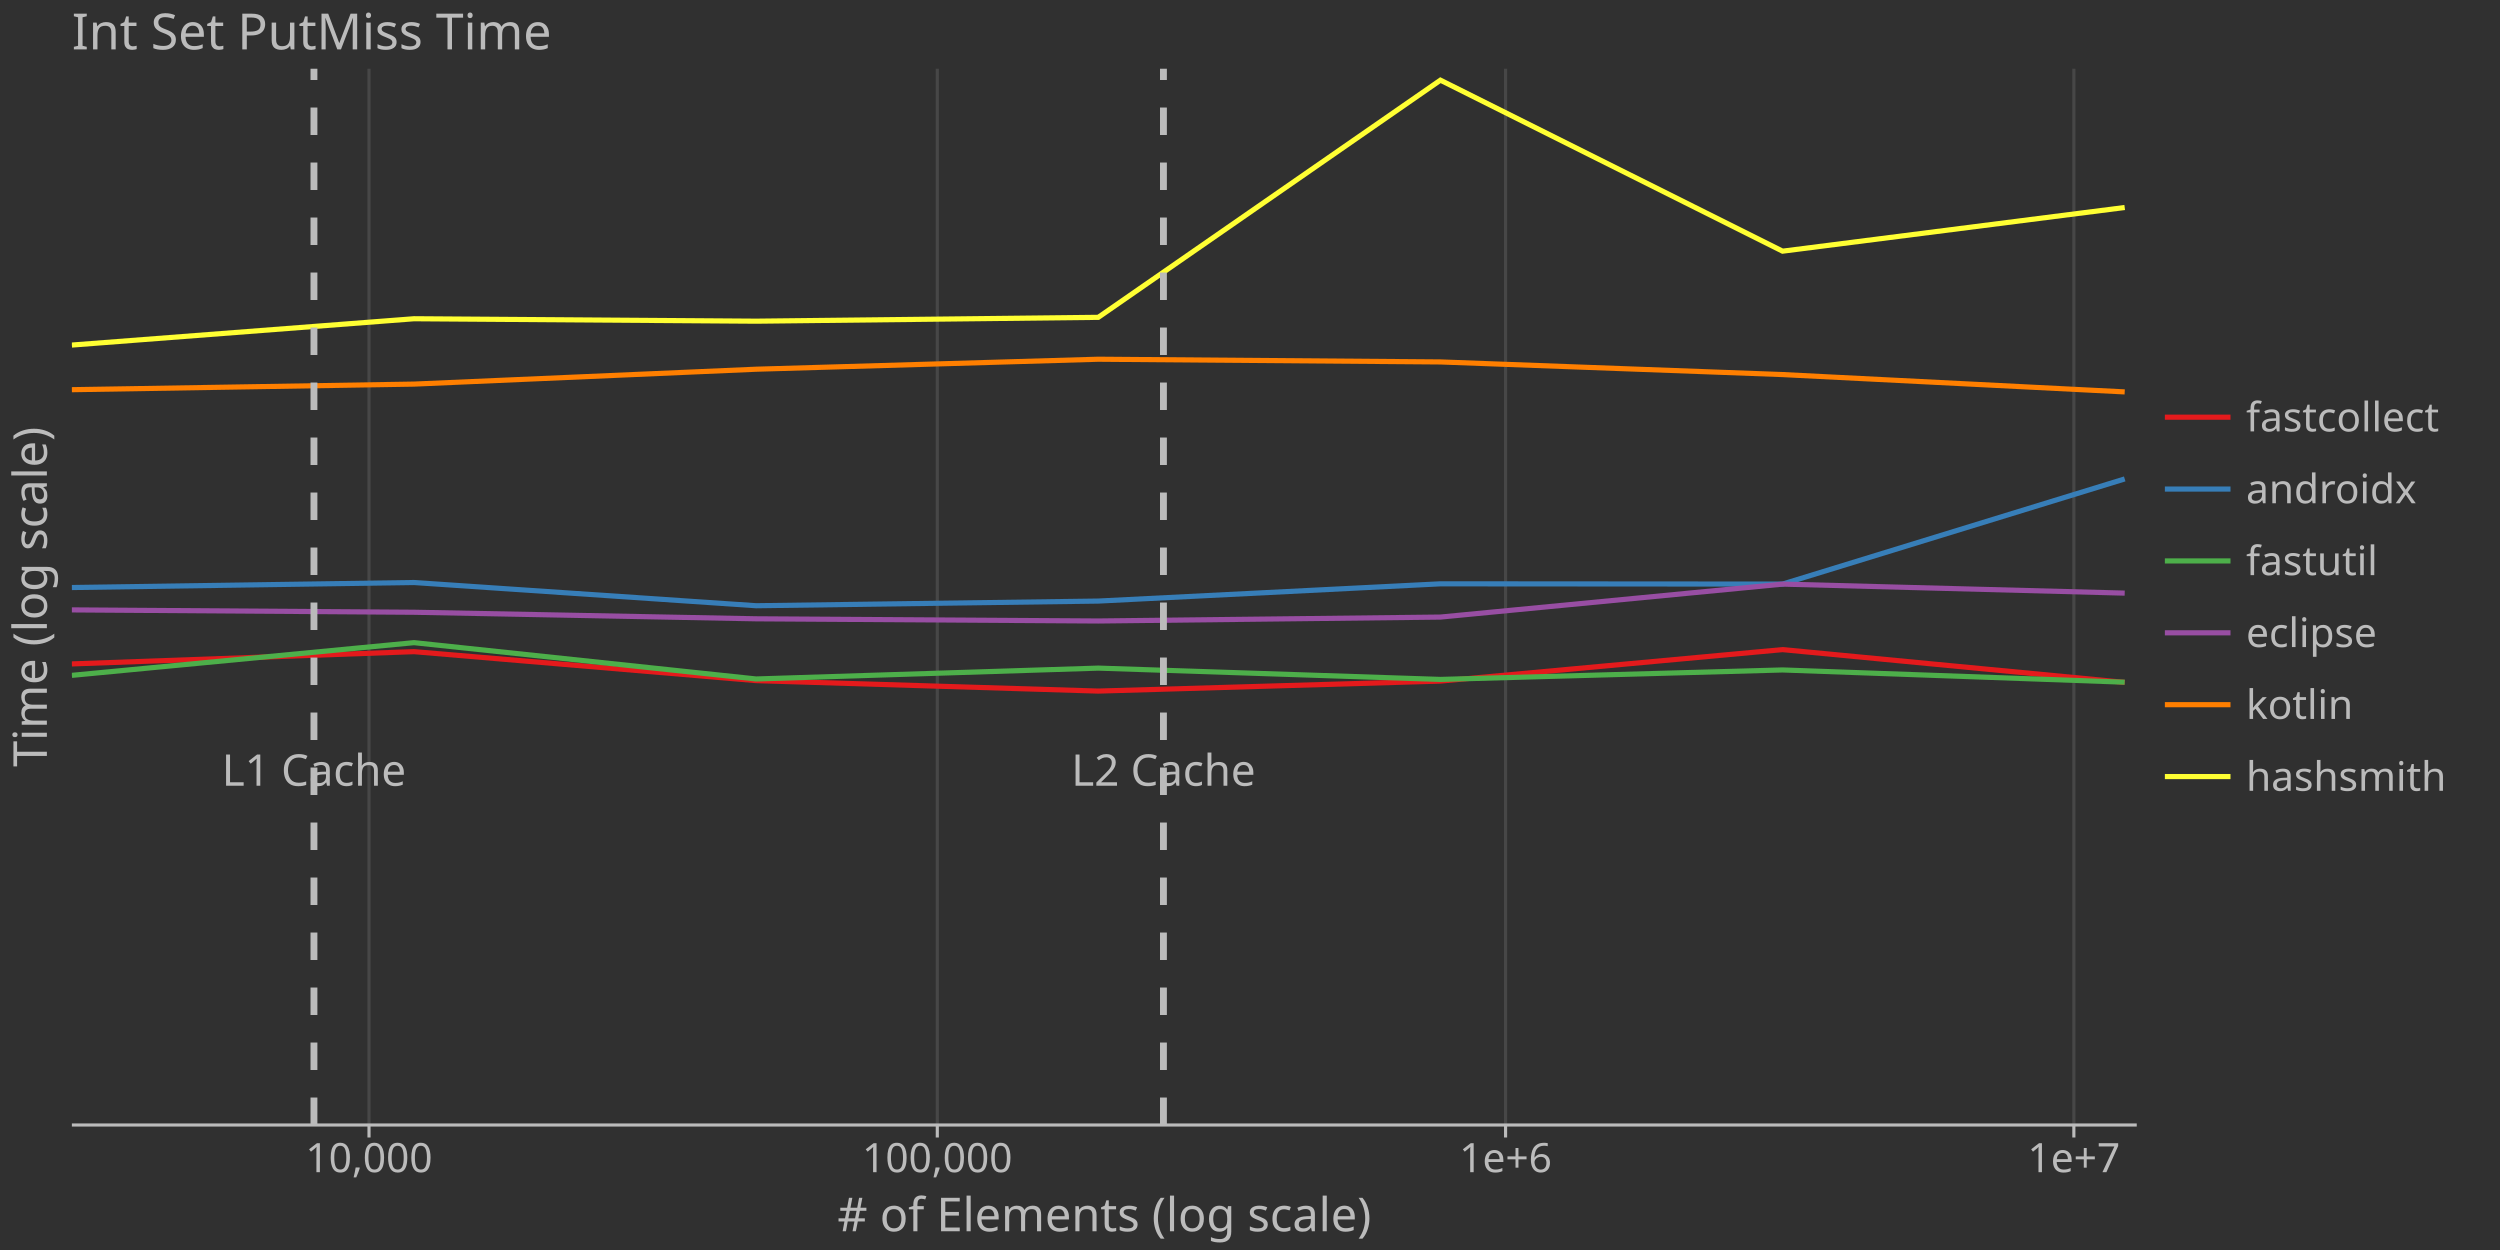
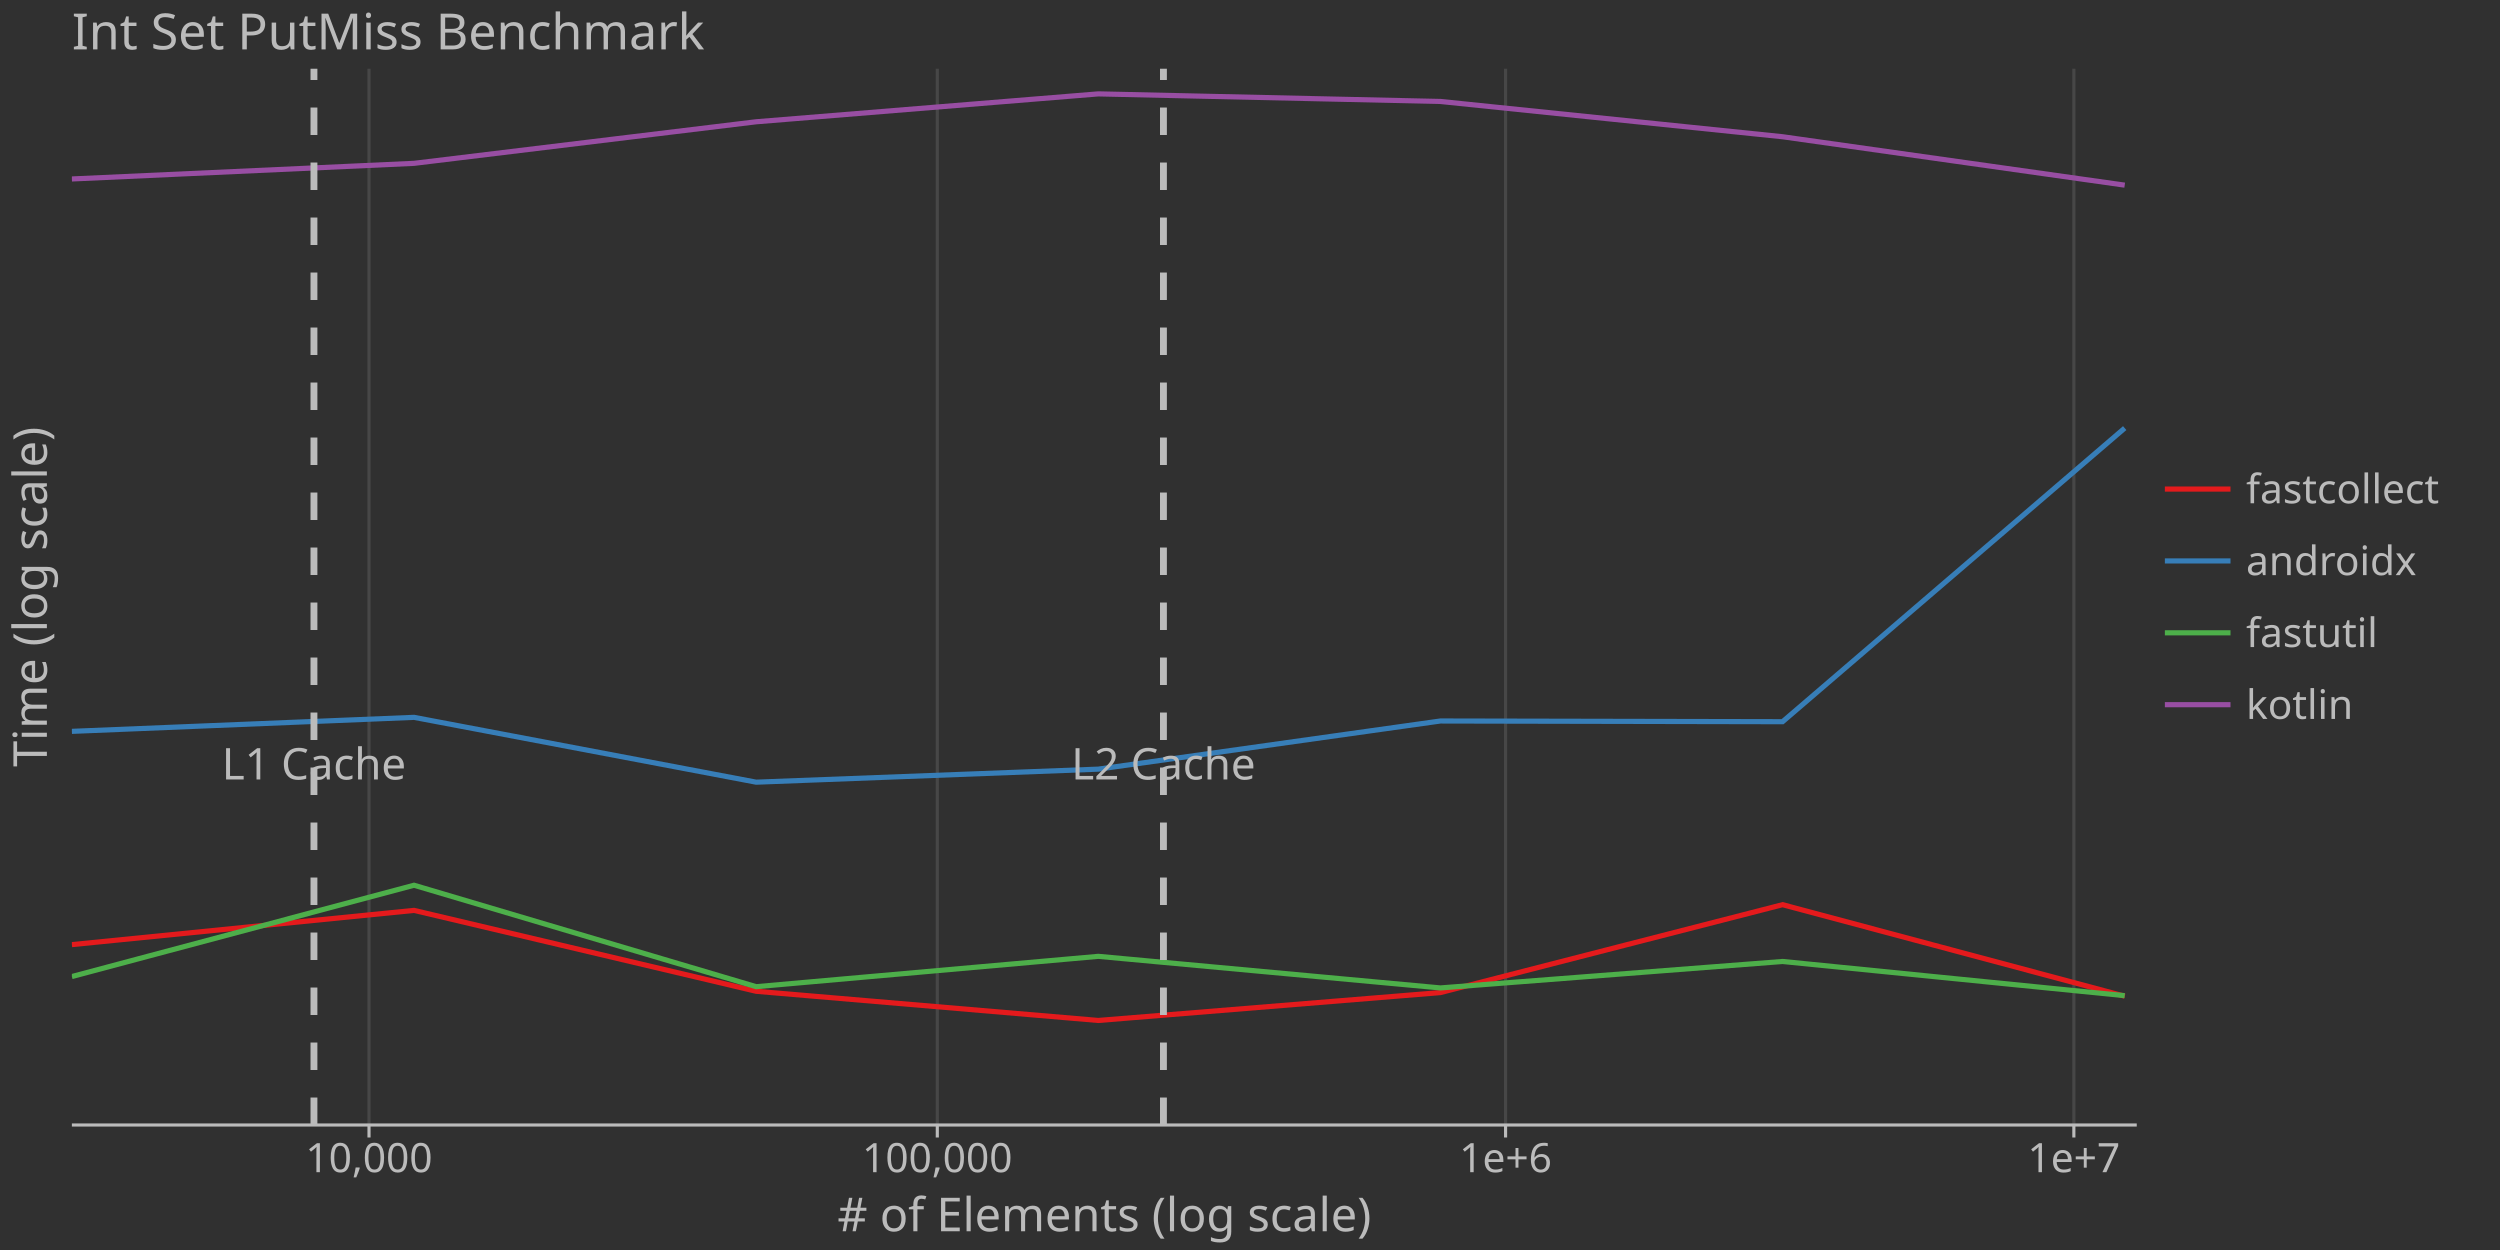
<svg xmlns="http://www.w3.org/2000/svg" display="block" class="plt-container" width="800.0" height="400.0">
  <style type="text/css">
  .plt-container {
   font-family: sans-serif;
   user-select: none;
   -webkit-user-select: none;
   -moz-user-select: none;
   -ms-user-select: none;
}
text {
   text-rendering: optimizeLegibility;
}
- #p6dniWz .plot-title {
+ #pAEjLEd .plot-title {
fill: #bbbbbb;
font-weight: normal;
   font-style: normal;font-family: sans-serif;
font-size: 16.0px;

}
- #p6dniWz .plot-subtitle {
+ #pAEjLEd .plot-subtitle {
fill: #bbbbbb;
font-weight: normal;
   font-style: normal;font-family: sans-serif;
font-size: 15.0px;

}
- #p6dniWz .plot-caption {
- fill: #bbbbbb;
- font-weight: normal;
-    font-style: normal;font-family: sans-serif;
- font-size: 13.0px;
- 
- }
- #p6dniWz .hyperlink-element {
+ #pAEjLEd .plot-caption {
+ fill: #bbbbbb;
+ font-weight: normal;
+    font-style: normal;font-family: sans-serif;
+ font-size: 13.0px;
+ 
+ }
+ #pAEjLEd .hyperlink-element {
fill: #118ed8;
font-weight: normal;
   font-style: normal;
}
- #p6dniWz .legend-title {
+ #pAEjLEd .legend-title {
fill: #bbbbbb;
font-weight: normal;
   font-style: normal;font-family: sans-serif;
font-size: 15.0px;

}
- #p6dniWz .legend-item {
- fill: #bbbbbb;
- font-weight: normal;
-    font-style: normal;font-family: sans-serif;
- font-size: 13.0px;
- 
- }
- #p6dniWz .axis-title-x {
+ #pAEjLEd .legend-item {
+ fill: #bbbbbb;
+ font-weight: normal;
+    font-style: normal;font-family: sans-serif;
+ font-size: 13.0px;
+ 
+ }
+ #pAEjLEd .axis-title-x {
fill: #bbbbbb;
font-weight: normal;
   font-style: normal;font-family: sans-serif;
font-size: 15.0px;

}
- #p6dniWz .axis-text-x {
- fill: #bbbbbb;
- font-weight: normal;
-    font-style: normal;font-family: sans-serif;
- font-size: 13.0px;
- 
- }
- #dsToKDY .axis-tooltip-text-x {
+ #pAEjLEd .axis-text-x {
+ fill: #bbbbbb;
+ font-weight: normal;
+    font-style: normal;font-family: sans-serif;
+ font-size: 13.0px;
+ 
+ }
+ #dSO6WMd .axis-tooltip-text-x {
fill: #303030;
font-weight: normal;
   font-style: normal;font-family: sans-serif;
font-size: 13.0px;

}
- #p6dniWz .axis-title-y {
+ #pAEjLEd .axis-title-y {
fill: #bbbbbb;
font-weight: normal;
   font-style: normal;font-family: sans-serif;
font-size: 15.0px;

}
- #p6dniWz .axis-text-y {
- fill: #bbbbbb;
- font-weight: normal;
-    font-style: normal;font-family: sans-serif;
- font-size: 13.0px;
- 
- }
- #dsToKDY .axis-tooltip-text-y {
+ #pAEjLEd .axis-text-y {
+ fill: #bbbbbb;
+ font-weight: normal;
+    font-style: normal;font-family: sans-serif;
+ font-size: 13.0px;
+ 
+ }
+ #dSO6WMd .axis-tooltip-text-y {
fill: #303030;
font-weight: normal;
   font-style: normal;font-family: sans-serif;
font-size: 13.0px;

}
- #p6dniWz .facet-strip-text-x {
- fill: #bbbbbb;
- font-weight: normal;
-    font-style: normal;font-family: sans-serif;
- font-size: 13.0px;
- 
- }
- #p6dniWz .facet-strip-text-y {
- fill: #bbbbbb;
- font-weight: normal;
-    font-style: normal;font-family: sans-serif;
- font-size: 13.0px;
- 
- }
- #dsToKDY .tooltip-text {
- fill: #bbbbbb;
- font-weight: normal;
-    font-style: normal;font-family: sans-serif;
- font-size: 13.0px;
- 
- }
- #dsToKDY .tooltip-title {
+ #pAEjLEd .facet-strip-text-x {
+ fill: #bbbbbb;
+ font-weight: normal;
+    font-style: normal;font-family: sans-serif;
+ font-size: 13.0px;
+ 
+ }
+ #pAEjLEd .facet-strip-text-y {
+ fill: #bbbbbb;
+ font-weight: normal;
+    font-style: normal;font-family: sans-serif;
+ font-size: 13.0px;
+ 
+ }
+ #dSO6WMd .tooltip-text {
+ fill: #bbbbbb;
+ font-weight: normal;
+    font-style: normal;font-family: sans-serif;
+ font-size: 13.0px;
+ 
+ }
+ #dSO6WMd .tooltip-title {
fill: #bbbbbb;
font-weight: bold;
   font-style: normal;font-family: sans-serif;
font-size: 13.0px;

}
- #dsToKDY .tooltip-label {
+ #dSO6WMd .tooltip-label {
fill: #bbbbbb;
font-weight: bold;
   font-style: normal;font-family: sans-serif;
font-size: 13.0px;

}

  </style>
-   <g id="p6dniWz">
+   <g id="pAEjLEd">
    <path fill-rule="evenodd" fill="rgb(48,48,48)" fill-opacity="1.0" d="M0.0 0.0 L0.0 400.0 L800.0 400.0 L800.0 0.0 Z">
    </path>
    <g transform="translate(21.0 22.0 ) ">
      <g>
        <g transform="translate(2.0 0.0 ) ">
          <g>
            <line x1="95.085" y1="0.0" x2="95.085" y2="338.0" stroke="rgb(71,71,71)" stroke-opacity="1.0" stroke-width="1.0" fill="none">
            </line>
            <line x1="276.935" y1="0.0" x2="276.935" y2="338.0" stroke="rgb(71,71,71)" stroke-opacity="1.0" stroke-width="1.0" fill="none">
            </line>
            <line x1="458.785" y1="0.0" x2="458.785" y2="338.0" stroke="rgb(71,71,71)" stroke-opacity="1.0" stroke-width="1.0" fill="none">
            </line>
            <line x1="640.634" y1="0.0" x2="640.634" y2="338.0" stroke="rgb(71,71,71)" stroke-opacity="1.0" stroke-width="1.0" fill="none">
            </line>
          </g>
        </g>
        <g transform="translate(2.0 0.0 ) ">
          <g>
          </g>
        </g>
      </g>
-       <g clip-path="url(#caFcr0M)" clip-bounds-jfx="[rect (2.0, 0.0), (660.759, 338.0)]">
+       <g clip-path="url(#c9ccwKg)" clip-bounds-jfx="[rect (2.0, 0.0), (660.759, 338.0)]">
        <g transform="translate(2.0 0.0 ) ">
          <g>
            <g>
              <g>
-                 <path d="M0.0 190.452 L0.0 190.452 L109.484 186.529 L218.969 195.801 L328.453 199.146 L437.938 195.949 L547.422 185.876 L656.906 196.364 " fill="none" stroke-width="1.65" stroke="rgb(228,26,28)" stroke-opacity="1.0">
+                 <path d="M0.0 280.275 L0.0 280.275 L109.484 269.324 L218.969 295.21 L328.453 304.549 L437.938 295.626 L547.422 267.498 L656.906 296.784 " fill="none" stroke-width="1.65" stroke="rgb(228,26,28)" stroke-opacity="1.0">
                </path>
              </g>
              <g>
-                 <path d="M0.0 166.01 L0.0 166.01 L109.484 164.405 L218.969 171.835 L328.453 170.341 L437.938 164.822 L547.422 164.904 L656.906 131.256 " fill="none" stroke-width="1.65" stroke="rgb(55,126,184)" stroke-opacity="1.0">
+                 <path d="M0.0 212.032 L0.0 212.032 L109.484 207.551 L218.969 228.296 L328.453 224.125 L437.938 208.715 L547.422 208.944 L656.906 114.994 " fill="none" stroke-width="1.65" stroke="rgb(55,126,184)" stroke-opacity="1.0">
                </path>
              </g>
              <g>
-                 <path d="M0.0 194.112 L0.0 194.112 L109.484 183.647 L218.969 195.274 L328.453 191.796 L437.938 195.416 L547.422 192.385 L656.906 196.303 " fill="none" stroke-width="1.65" stroke="rgb(77,175,74)" stroke-opacity="1.0">
+                 <path d="M0.0 290.496 L0.0 290.496 L109.484 261.276 L218.969 293.74 L328.453 284.029 L437.938 294.137 L547.422 285.673 L656.906 296.614 " fill="none" stroke-width="1.65" stroke="rgb(77,175,74)" stroke-opacity="1.0">
                </path>
              </g>
              <g>
-                 <path d="M0.0 173.166 L0.0 173.166 L109.484 173.92 L218.969 176.018 L328.453 176.717 L437.938 175.462 L547.422 164.915 L656.906 167.799 " fill="none" stroke-width="1.65" stroke="rgb(152,78,163)" stroke-opacity="1.0">
+                 <path d="M0.0 35.27 L0.0 35.27 L109.484 30.267 L218.969 16.968 L328.453 8.042 L437.938 10.469 L547.422 21.758 L656.906 37.247 " fill="none" stroke-width="1.65" stroke="rgb(152,78,163)" stroke-opacity="1.0">
                </path>
              </g>
-               <g>
-                 <path d="M0.0 102.702 L0.0 102.702 L109.484 100.911 L218.969 96.148 L328.453 92.951 L437.938 93.82 L547.422 97.863 L656.906 103.41 " fill="none" stroke-width="1.65" stroke="rgb(255,127,0)" stroke-opacity="1.0">
-                 </path>
-               </g>
-               <g>
-                 <path d="M0.0 88.419 L0.0 88.419 L109.484 79.996 L218.969 80.779 L328.453 79.545 L437.938 3.652 L547.422 58.375 L656.906 44.397 " fill="none" stroke-width="1.65" stroke="rgb(255,255,51)" stroke-opacity="1.0">
-                 </path>
-               </g>
-             </g>
-             <g>
-               <line x1="77.462" y1="338.0" x2="77.462" y2="5.684341886080802E-14" stroke="rgb(187,187,187)" stroke-opacity="1.0" fill="none" stroke-width="2.2" stroke-dasharray="8.8,8.8" stroke-dashoffset="0.0">
+             </g>
+             <g>
+               <line x1="77.462" y1="338.0" x2="77.462" y2="0.0" stroke="rgb(187,187,187)" stroke-opacity="1.0" fill="none" stroke-width="2.2" stroke-dasharray="8.8,8.8" stroke-dashoffset="0.0">
              </line>
            </g>
            <g>
-               <g transform="rotate(0.0 77.46225 225.242 ) ">
-                 <g transform="translate(77.46225 229.442 ) ">
+               <g transform="rotate(0.0 77.46225 223.2338 ) ">
+                 <g transform="translate(77.46225 227.4338 ) ">
                  <text style="fill:#bbbbbb;font-size:14.0px;font-family:sans-serif;" fill-opacity="1.0" y="0.0" text-anchor="middle">
                    <tspan>L1 Cache</tspan>
                  </text>
                </g>
              </g>
            </g>
            <g>
-               <line x1="349.3" y1="338.0" x2="349.3" y2="5.684341886080802E-14" stroke="rgb(187,187,187)" stroke-opacity="1.0" fill="none" stroke-width="2.2" stroke-dasharray="8.8,8.8" stroke-dashoffset="0.0">
+               <line x1="349.3" y1="338.0" x2="349.3" y2="0.0" stroke="rgb(187,187,187)" stroke-opacity="1.0" fill="none" stroke-width="2.2" stroke-dasharray="8.8,8.8" stroke-dashoffset="0.0">
              </line>
            </g>
            <g>
-               <g transform="rotate(0.0 349.3002 225.242 ) ">
-                 <g transform="translate(349.3002 229.442 ) ">
+               <g transform="rotate(0.0 349.3002 223.2338 ) ">
+                 <g transform="translate(349.3002 227.4338 ) ">
                  <text style="fill:#bbbbbb;font-size:14.0px;font-family:sans-serif;" fill-opacity="1.0" y="0.0" text-anchor="middle">
                    <tspan>L2 Cache</tspan>
                  </text>
                </g>
              </g>
            </g>
          </g>
        </g>
        <defs>
-           <clipPath id="cCzQy5a">
-             <rect x="2.0" y="0.0" width="660.759" height="338.0">
-             </rect>
-           </clipPath>
-         </defs>
-         <defs>
-           <clipPath id="crMDvK6">
-             <rect x="2.0" y="0.0" width="660.759" height="338.0">
-             </rect>
-           </clipPath>
-         </defs>
-         <defs>
-           <clipPath id="cfJ2mKM">
-             <rect x="2.0" y="0.0" width="660.759" height="338.0">
-             </rect>
-           </clipPath>
-         </defs>
-         <defs>
-           <clipPath id="c96HsxP">
-             <rect x="2.0" y="0.0" width="660.759" height="338.0">
-             </rect>
-           </clipPath>
-         </defs>
-         <defs>
-           <clipPath id="caFcr0M">
+           <clipPath id="c1DDEVL">
+             <rect x="2.0" y="0.0" width="660.759" height="338.0">
+             </rect>
+           </clipPath>
+         </defs>
+         <defs>
+           <clipPath id="cGcOk9s">
+             <rect x="2.0" y="0.0" width="660.759" height="338.0">
+             </rect>
+           </clipPath>
+         </defs>
+         <defs>
+           <clipPath id="cdVosii">
+             <rect x="2.0" y="0.0" width="660.759" height="338.0">
+             </rect>
+           </clipPath>
+         </defs>
+         <defs>
+           <clipPath id="ci0T9XX">
+             <rect x="2.0" y="0.0" width="660.759" height="338.0">
+             </rect>
+           </clipPath>
+         </defs>
+         <defs>
+           <clipPath id="c9ccwKg">
            <rect x="2.0" y="0.0" width="660.759" height="338.0">
            </rect>
          </clipPath>
        </defs>
      </g>
      <g>
        <g transform="translate(2.0 338.0 ) ">
          <g transform="translate(95.0853 0.0 ) ">
            <line stroke-width="1.0" stroke="rgb(187,187,187)" stroke-opacity="1.0" x2="0.0" y2="4.0">
            </line>
            <g transform="translate(0.0 6.0 ) ">
              <text class="axis-text-x" text-anchor="middle" dy="0.7em" y="0.0">
                <tspan>10,000</tspan>
              </text>
            </g>
          </g>
          <g transform="translate(276.9349 0.0 ) ">
            <line stroke-width="1.0" stroke="rgb(187,187,187)" stroke-opacity="1.0" x2="0.0" y2="4.0">
            </line>
            <g transform="translate(0.0 6.0 ) ">
              <text class="axis-text-x" text-anchor="middle" dy="0.7em" y="0.0">
                <tspan>100,000</tspan>
              </text>
            </g>
          </g>
          <g transform="translate(458.7845 0.0 ) ">
            <line stroke-width="1.0" stroke="rgb(187,187,187)" stroke-opacity="1.0" x2="0.0" y2="4.0">
            </line>
            <g transform="translate(0.0 6.0 ) ">
              <text class="axis-text-x" text-anchor="middle" dy="0.7em" y="0.0">
                <tspan>1e+6</tspan>
              </text>
            </g>
          </g>
          <g transform="translate(640.6341 0.0 ) ">
            <line stroke-width="1.0" stroke="rgb(187,187,187)" stroke-opacity="1.0" x2="0.0" y2="4.0">
            </line>
            <g transform="translate(0.0 6.0 ) ">
              <text class="axis-text-x" text-anchor="middle" dy="0.7em" y="0.0">
                <tspan>1e+7</tspan>
              </text>
            </g>
          </g>
          <line x1="0.0" y1="0.0" x2="660.759" y2="0.0" stroke-width="1.0" stroke="rgb(187,187,187)" stroke-opacity="1.0">
          </line>
        </g>
        <g transform="translate(2.0 0.0 ) ">
        </g>
      </g>
    </g>
    <g transform="translate(23.0 15.8 ) ">
      <text class="plot-title" y="0.0">
-         <tspan>Int Set PutMiss Time</tspan>
+         <tspan>Int Set PutMiss Benchmark</tspan>
      </text>
    </g>
    <g transform="translate(15.0 191.0 ) rotate(-90.0 ) ">
      <text class="axis-title-y" y="0.0" text-anchor="middle">
        <tspan>Time (log scale)</tspan>
      </text>
    </g>
    <g transform="translate(353.3793 394.0 ) ">
      <text class="axis-title-x" y="0.0" text-anchor="middle">
        <tspan># of Elements (log scale)</tspan>
      </text>
    </g>
-     <g transform="translate(686.7586 117.0 ) ">
-       <rect x="0.0" y="0.0" height="148.0" width="110.241" stroke="rgb(187,187,187)" stroke-opacity="1.0" stroke-width="0.0" fill="rgb(48,48,48)" fill-opacity="1.0">
+     <g transform="translate(686.7586 140.0 ) ">
+       <rect x="0.0" y="0.0" height="102.0" width="110.241" stroke="rgb(187,187,187)" stroke-opacity="1.0" stroke-width="0.0" fill="rgb(48,48,48)" fill-opacity="1.0">
      </rect>
      <g transform="translate(5.0 5.0 ) ">
        <g transform="">
          <g transform="">
            <g>
              <g transform="translate(1.0 1.0 ) ">
                <g>
                  <line x1="0.0" y1="10.5" x2="21.0" y2="10.5" stroke="rgb(228,26,28)" stroke-opacity="1.0" fill="rgb(48,48,48)" fill-opacity="1.0" stroke-width="1.65">
                  </line>
                </g>
              </g>
            </g>
            <g transform="translate(26.9903 11.5 ) ">
              <text class="legend-item" y="0.0" dy="0.35em">
                <tspan>fastcollect</tspan>
              </text>
            </g>
          </g>
          <g transform="translate(0.0 23.0 ) ">
            <g>
              <g transform="translate(1.0 1.0 ) ">
                <g>
                  <line x1="0.0" y1="10.5" x2="21.0" y2="10.5" stroke="rgb(55,126,184)" stroke-opacity="1.0" fill="rgb(48,48,48)" fill-opacity="1.0" stroke-width="1.65">
                  </line>
                </g>
              </g>
            </g>
            <g transform="translate(26.9903 11.5 ) ">
              <text class="legend-item" y="0.0" dy="0.35em">
                <tspan>androidx</tspan>
              </text>
            </g>
          </g>
          <g transform="translate(0.0 46.0 ) ">
            <g>
              <g transform="translate(1.0 1.0 ) ">
                <g>
                  <line x1="0.0" y1="10.5" x2="21.0" y2="10.5" stroke="rgb(77,175,74)" stroke-opacity="1.0" fill="rgb(48,48,48)" fill-opacity="1.0" stroke-width="1.65">
                  </line>
                </g>
              </g>
            </g>
            <g transform="translate(26.9903 11.5 ) ">
              <text class="legend-item" y="0.0" dy="0.35em">
                <tspan>fastutil</tspan>
              </text>
            </g>
          </g>
          <g transform="translate(0.0 69.0 ) ">
            <g>
              <g transform="translate(1.0 1.0 ) ">
                <g>
                  <line x1="0.0" y1="10.5" x2="21.0" y2="10.5" stroke="rgb(152,78,163)" stroke-opacity="1.0" fill="rgb(48,48,48)" fill-opacity="1.0" stroke-width="1.65">
                  </line>
                </g>
              </g>
            </g>
            <g transform="translate(26.9903 11.5 ) ">
              <text class="legend-item" y="0.0" dy="0.35em">
-                 <tspan>eclipse</tspan>
-               </text>
-             </g>
-           </g>
-           <g transform="translate(0.0 92.0 ) ">
-             <g>
-               <g transform="translate(1.0 1.0 ) ">
-                 <g>
-                   <line x1="0.0" y1="10.5" x2="21.0" y2="10.5" stroke="rgb(255,127,0)" stroke-opacity="1.0" fill="rgb(48,48,48)" fill-opacity="1.0" stroke-width="1.65">
-                   </line>
-                 </g>
-               </g>
-             </g>
-             <g transform="translate(26.9903 11.5 ) ">
-               <text class="legend-item" y="0.0" dy="0.35em">
                <tspan>kotlin</tspan>
-               </text>
-             </g>
-           </g>
-           <g transform="translate(0.0 115.0 ) ">
-             <g>
-               <g transform="translate(1.0 1.0 ) ">
-                 <g>
-                   <line x1="0.0" y1="10.5" x2="21.0" y2="10.5" stroke="rgb(255,255,51)" stroke-opacity="1.0" fill="rgb(48,48,48)" fill-opacity="1.0" stroke-width="1.65">
-                   </line>
-                 </g>
-               </g>
-             </g>
-             <g transform="translate(26.9903 11.5 ) ">
-               <text class="legend-item" y="0.0" dy="0.35em">
-                 <tspan>hashsmith</tspan>
              </text>
            </g>
          </g>
        </g>
      </g>
    </g>
    <path fill="rgb(0,0,0)" fill-opacity="0.0" stroke="rgb(187,187,187)" stroke-opacity="1.0" stroke-width="0.0" d="M0.0 0.0 L0.0 400.0 L800.0 400.0 L800.0 0.0 Z" pointer-events="none">
    </path>
  </g>
-   <g id="dsToKDY">
+   <g id="dSO6WMd">
  </g>
</svg>
